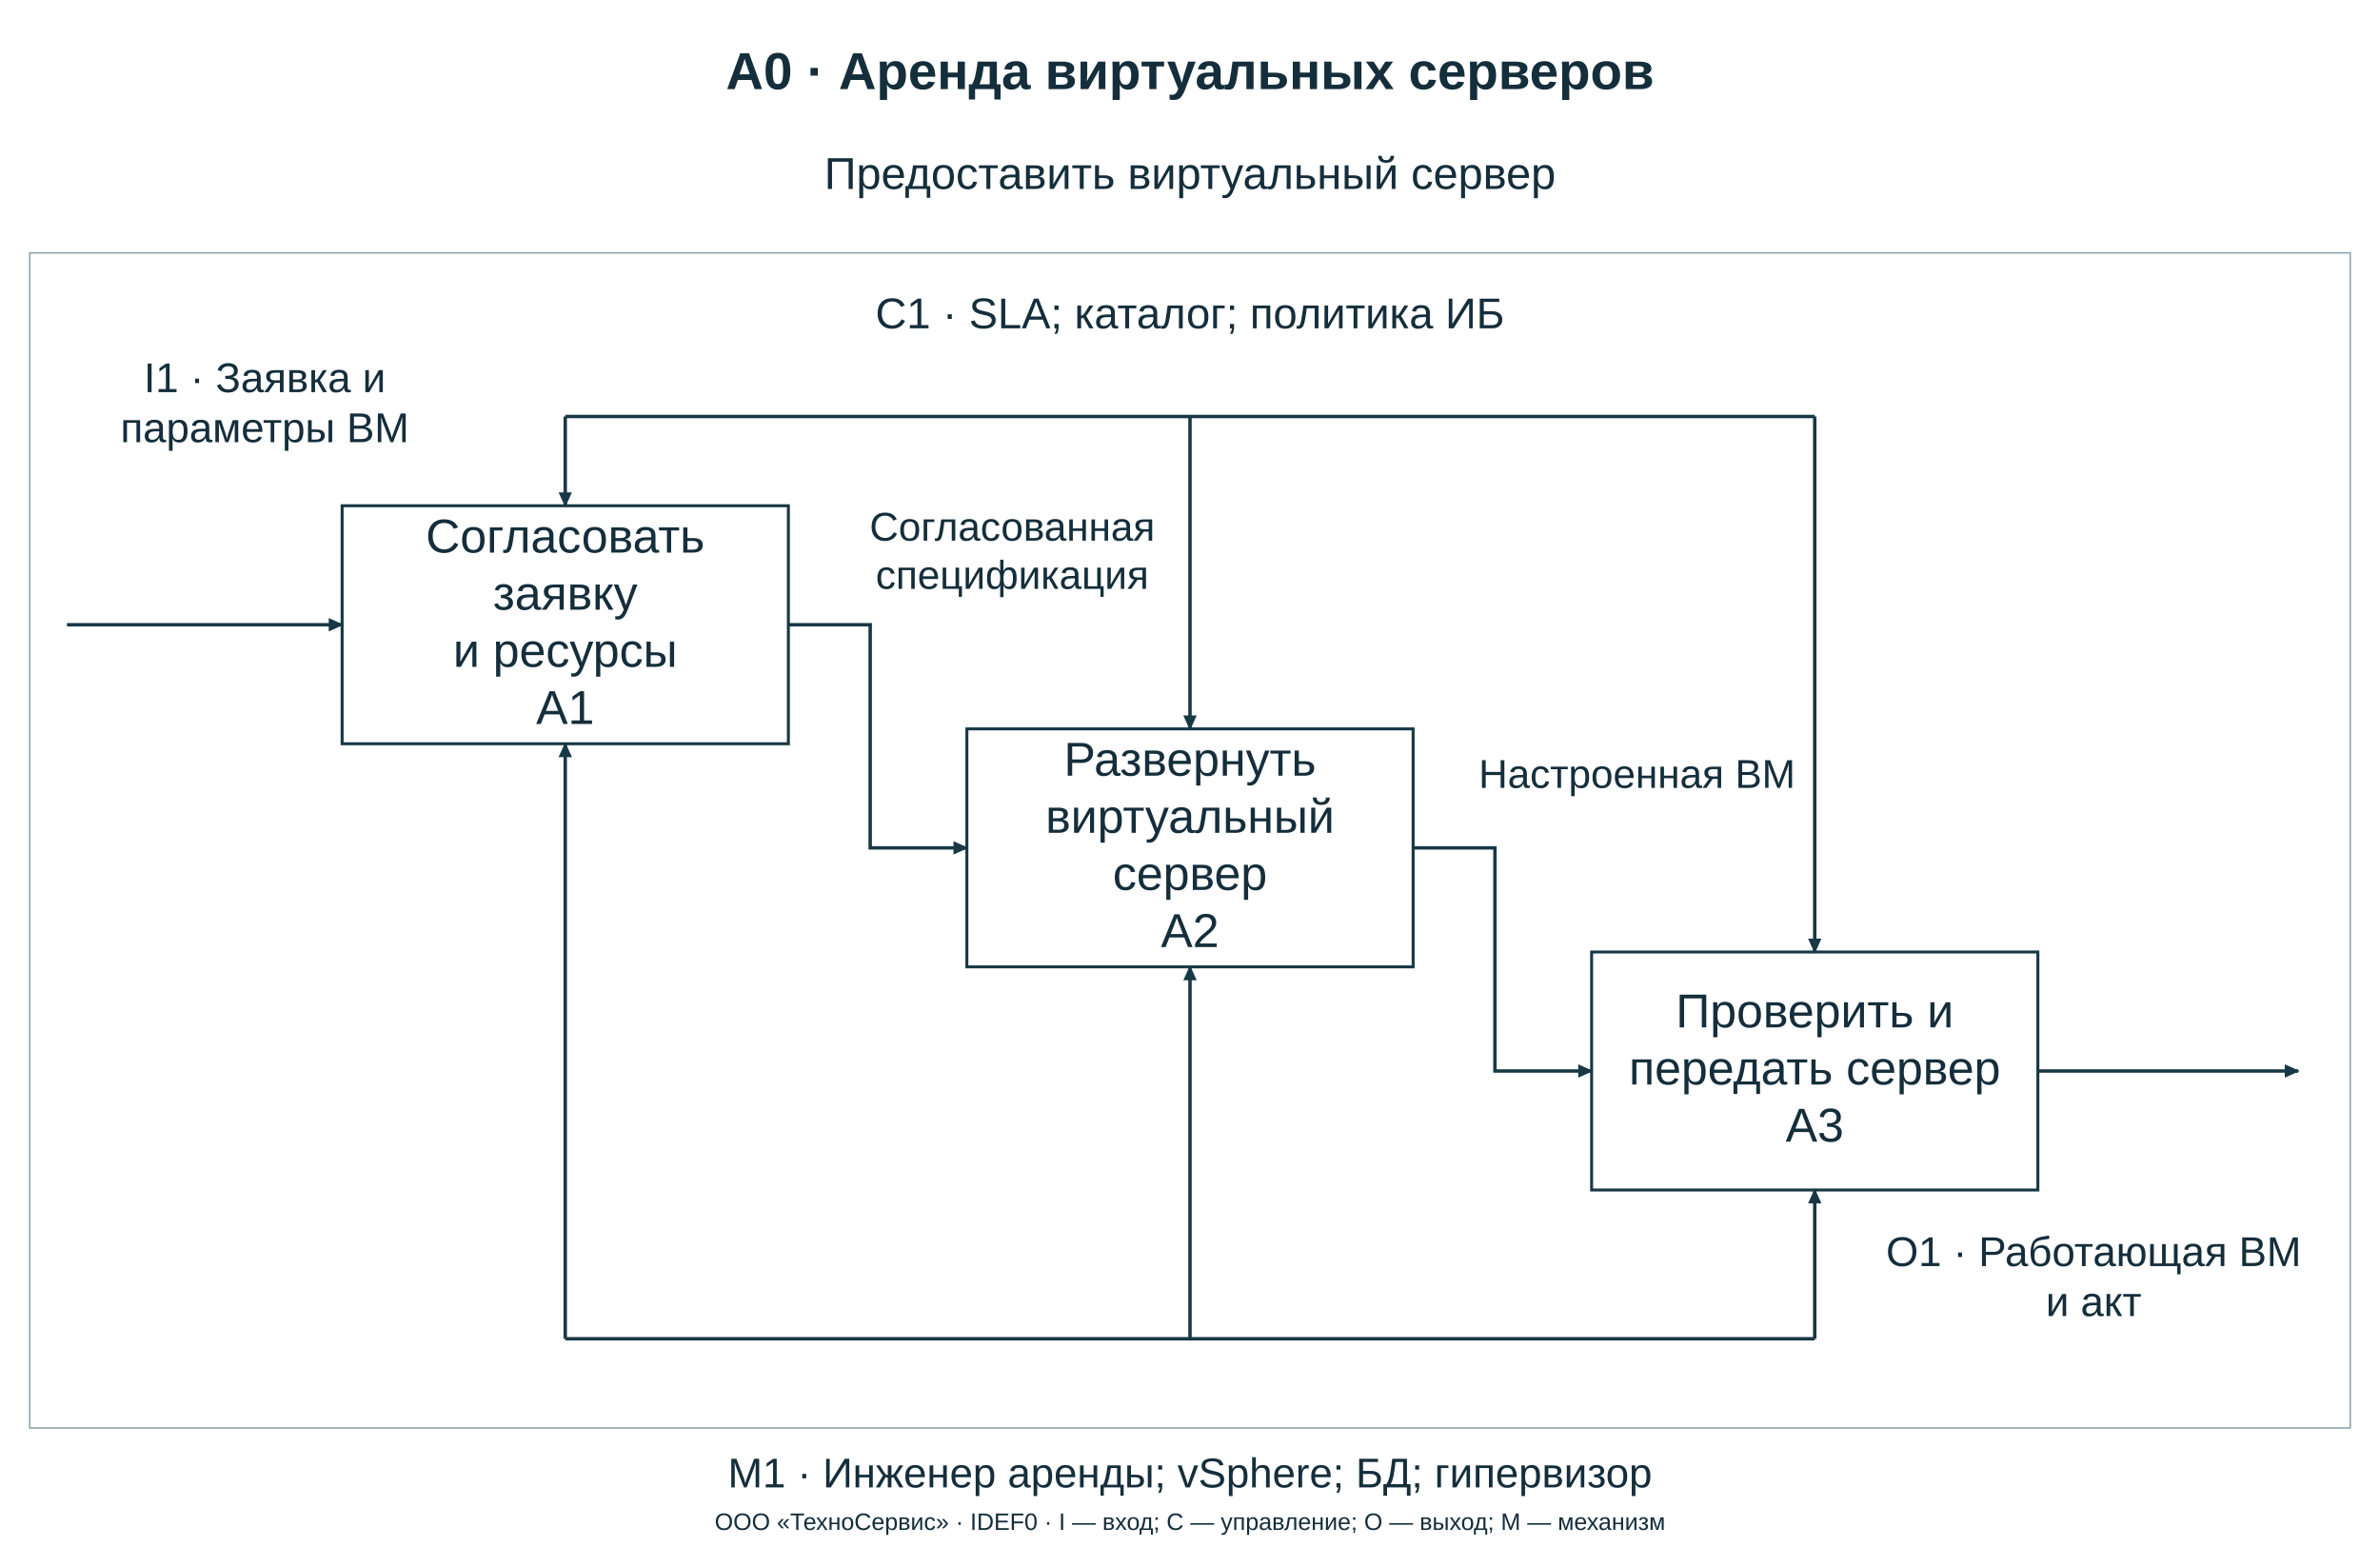
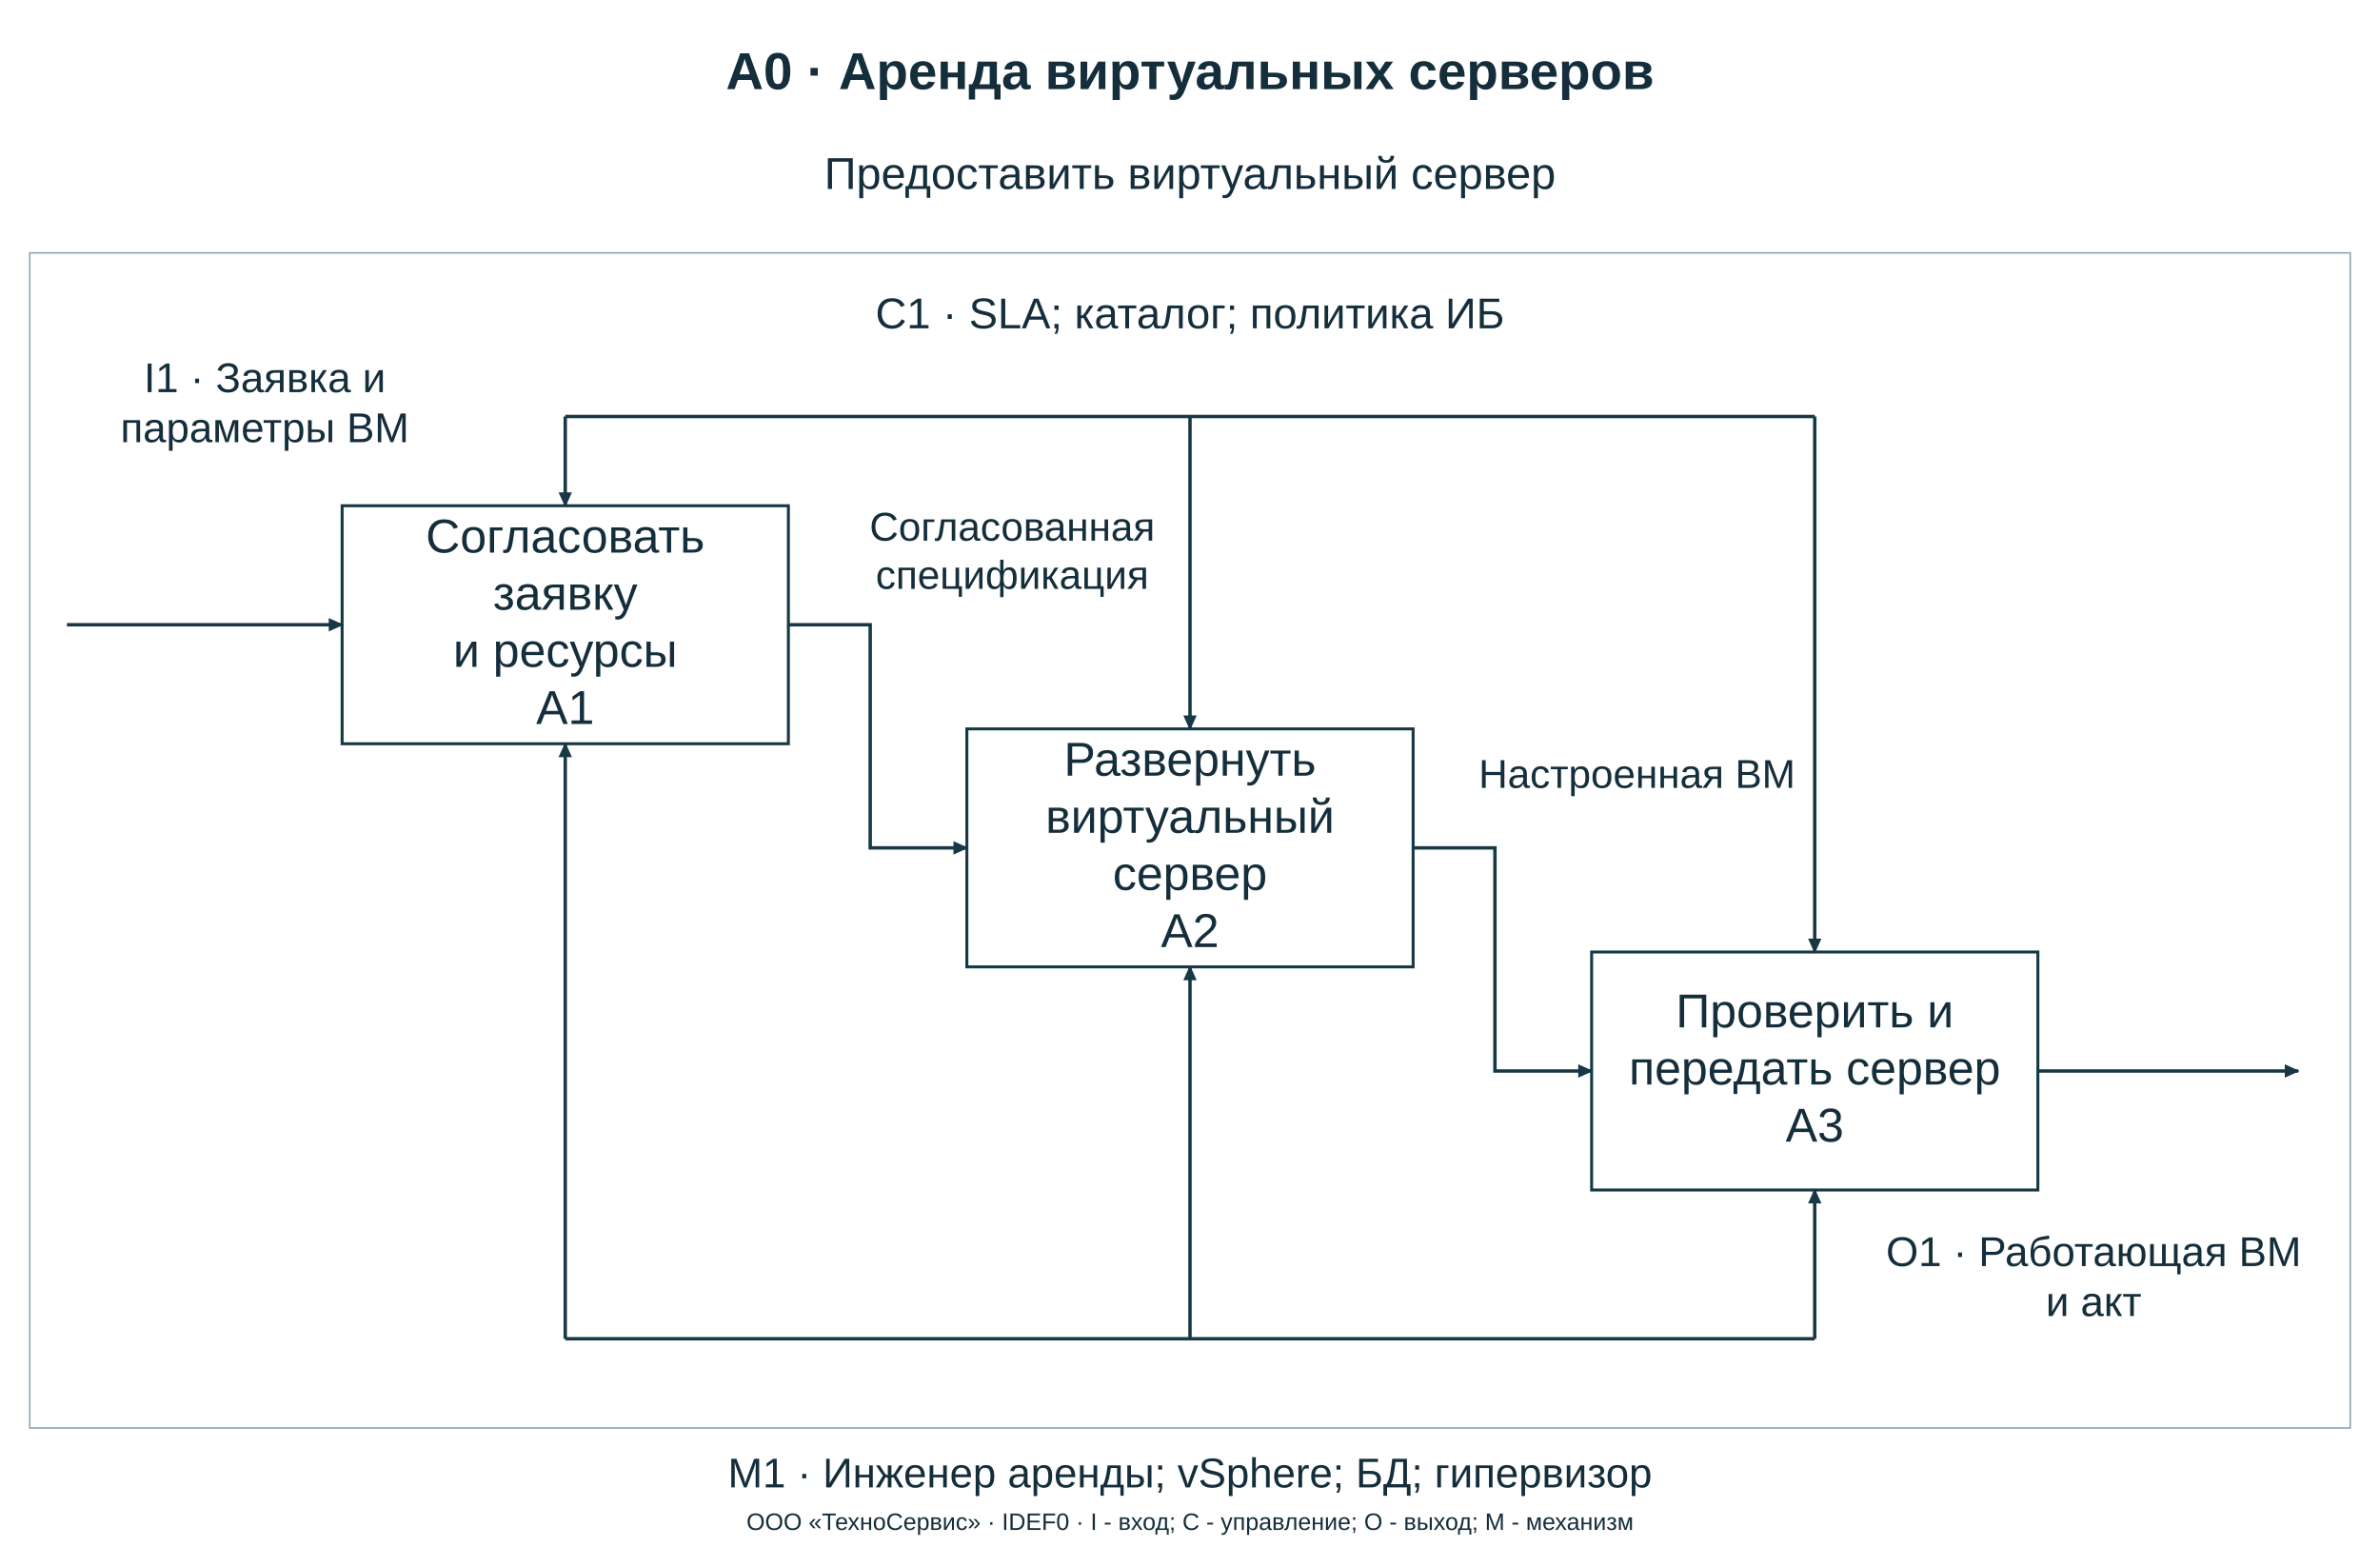
<svg xmlns="http://www.w3.org/2000/svg" width="1600" height="1040" viewBox="0 0 1600 1040">
  <defs>
    <marker id="arrow" markerWidth="11" markerHeight="9" refX="9" refY="4.5" orient="auto" markerUnits="userSpaceOnUse">
      <path d="M0 0 L10 4.5 L0 9 Z" fill="#183845" />
    </marker>
  </defs>
  <rect width="100%" height="100%" fill="white" />
  <text x="800.0" y="50.0" text-anchor="middle" dominant-baseline="middle" font-family="Arial, sans-serif" font-size="35" font-weight="700" fill="#152e3b">A0 · Аренда виртуальных серверов</text>
  <text x="800.0" y="118.5" text-anchor="middle" dominant-baseline="middle" font-family="Arial, sans-serif" font-size="30" font-weight="400" fill="#152e3b">Предоставить виртуальный сервер</text>
  <rect x="20" y="170" width="1560" height="790" fill="none" stroke="#8ba2ab" stroke-width="1" />
  <rect x="230" y="340" width="300" height="160" stroke="#183845" stroke-width="2" fill="white" />
  <text x="380.0" y="362.4" text-anchor="middle" dominant-baseline="middle" font-family="Arial, sans-serif" font-size="32" fill="#152e3b">Согласовать</text>
  <text x="380.0" y="400.8" text-anchor="middle" dominant-baseline="middle" font-family="Arial, sans-serif" font-size="32" fill="#152e3b">заявку</text>
  <text x="380.0" y="439.2" text-anchor="middle" dominant-baseline="middle" font-family="Arial, sans-serif" font-size="32" fill="#152e3b">и ресурсы</text>
  <text x="380.0" y="477.6" text-anchor="middle" dominant-baseline="middle" font-family="Arial, sans-serif" font-size="32" fill="#152e3b">A1</text>
  <rect x="650" y="490" width="300" height="160" stroke="#183845" stroke-width="2" fill="white" />
  <text x="800.0" y="512.4" text-anchor="middle" dominant-baseline="middle" font-family="Arial, sans-serif" font-size="32" fill="#152e3b">Развернуть</text>
  <text x="800.0" y="550.8" text-anchor="middle" dominant-baseline="middle" font-family="Arial, sans-serif" font-size="32" fill="#152e3b">виртуальный</text>
  <text x="800.0" y="589.2" text-anchor="middle" dominant-baseline="middle" font-family="Arial, sans-serif" font-size="32" fill="#152e3b">сервер</text>
  <text x="800.0" y="627.6" text-anchor="middle" dominant-baseline="middle" font-family="Arial, sans-serif" font-size="32" fill="#152e3b">A2</text>
  <rect x="1070" y="640" width="300" height="160" stroke="#183845" stroke-width="2" fill="white" />
  <text x="1220.0" y="681.6" text-anchor="middle" dominant-baseline="middle" font-family="Arial, sans-serif" font-size="32" fill="#152e3b">Проверить и</text>
  <text x="1220.0" y="720.0" text-anchor="middle" dominant-baseline="middle" font-family="Arial, sans-serif" font-size="32" fill="#152e3b">передать сервер</text>
  <text x="1220.0" y="758.4" text-anchor="middle" dominant-baseline="middle" font-family="Arial, sans-serif" font-size="32" fill="#152e3b">A3</text>
  <text x="800.0" y="212.5" text-anchor="middle" dominant-baseline="middle" font-family="Arial, sans-serif" font-size="29" font-weight="400" fill="#152e3b">C1 · SLA; каталог; политика ИБ</text>
  <polyline points="380,280 1220,280" fill="none" stroke="#183845" stroke-width="2.3" />
  <polyline points="380.0,280 380.0,340" fill="none" stroke="#183845" stroke-width="2.3" marker-end="url(#arrow)" />
  <polyline points="800.0,280 800.0,490" fill="none" stroke="#183845" stroke-width="2.3" marker-end="url(#arrow)" />
  <polyline points="1220.0,280 1220.0,640" fill="none" stroke="#183845" stroke-width="2.3" marker-end="url(#arrow)" />
  <text x="178.0" y="255.7" text-anchor="middle" dominant-baseline="middle" font-family="Arial, sans-serif" font-size="28" font-weight="400" fill="#152e3b">I1 · Заявка и</text>
  <text x="178.0" y="289.3" text-anchor="middle" dominant-baseline="middle" font-family="Arial, sans-serif" font-size="28" font-weight="400" fill="#152e3b">параметры ВМ</text>
  <polyline points="45,420.0 230,420.0" fill="none" stroke="#183845" stroke-width="2.3" marker-end="url(#arrow)" />
  <polyline points="530,420.0 585,420.0 585,570.0 650,570.0" fill="none" stroke="#183845" stroke-width="2.3" marker-end="url(#arrow)" />
  <text x="680.5" y="355.8" text-anchor="middle" dominant-baseline="middle" font-family="Arial, sans-serif" font-size="27" font-weight="400" fill="#152e3b">Согласованная</text>
  <text x="680.5" y="388.2" text-anchor="middle" dominant-baseline="middle" font-family="Arial, sans-serif" font-size="27" font-weight="400" fill="#152e3b">спецификация</text>
  <polyline points="950,570.0 1005,570.0 1005,720.0 1070,720.0" fill="none" stroke="#183845" stroke-width="2.3" marker-end="url(#arrow)" />
  <text x="1100.5" y="522.0" text-anchor="middle" dominant-baseline="middle" font-family="Arial, sans-serif" font-size="27" font-weight="400" fill="#152e3b">Настроенная ВМ</text>
  <polyline points="1370,720 1545,720" fill="none" stroke="#183845" stroke-width="2.3" marker-end="url(#arrow)" />
  <text x="1407.5" y="843.2" text-anchor="middle" dominant-baseline="middle" font-family="Arial, sans-serif" font-size="28" font-weight="400" fill="#152e3b">O1 · Работающая ВМ</text>
  <text x="1407.5" y="876.8" text-anchor="middle" dominant-baseline="middle" font-family="Arial, sans-serif" font-size="28" font-weight="400" fill="#152e3b">и акт</text>
  <polyline points="380,900 1220,900" fill="none" stroke="#183845" stroke-width="2.3" />
  <polyline points="380.0,900 380.0,500" fill="none" stroke="#183845" stroke-width="2.3" marker-end="url(#arrow)" />
  <polyline points="800.0,900 800.0,650" fill="none" stroke="#183845" stroke-width="2.3" marker-end="url(#arrow)" />
  <polyline points="1220.0,900 1220.0,800" fill="none" stroke="#183845" stroke-width="2.3" marker-end="url(#arrow)" />
  <text x="800.0" y="992.0" text-anchor="middle" dominant-baseline="middle" font-family="Arial, sans-serif" font-size="28" font-weight="400" fill="#152e3b">M1 · Инженер аренды; vSphere; БД; гипервизор</text>
-   <text x="800.0" y="1024.0" text-anchor="middle" dominant-baseline="middle" font-family="Arial, sans-serif" font-size="16" font-weight="400" fill="#152e3b">ООО «ТехноСервис» · IDEF0 · I — вход; C — управление; O — выход; M — механизм</text>
+   <text x="800.0" y="1024.0" text-anchor="middle" dominant-baseline="middle" font-family="Arial, sans-serif" font-size="16" font-weight="400" fill="#152e3b">ООО «ТехноСервис» · IDEF0 · I - вход; C - управление; O - выход; M - механизм</text>
</svg>
